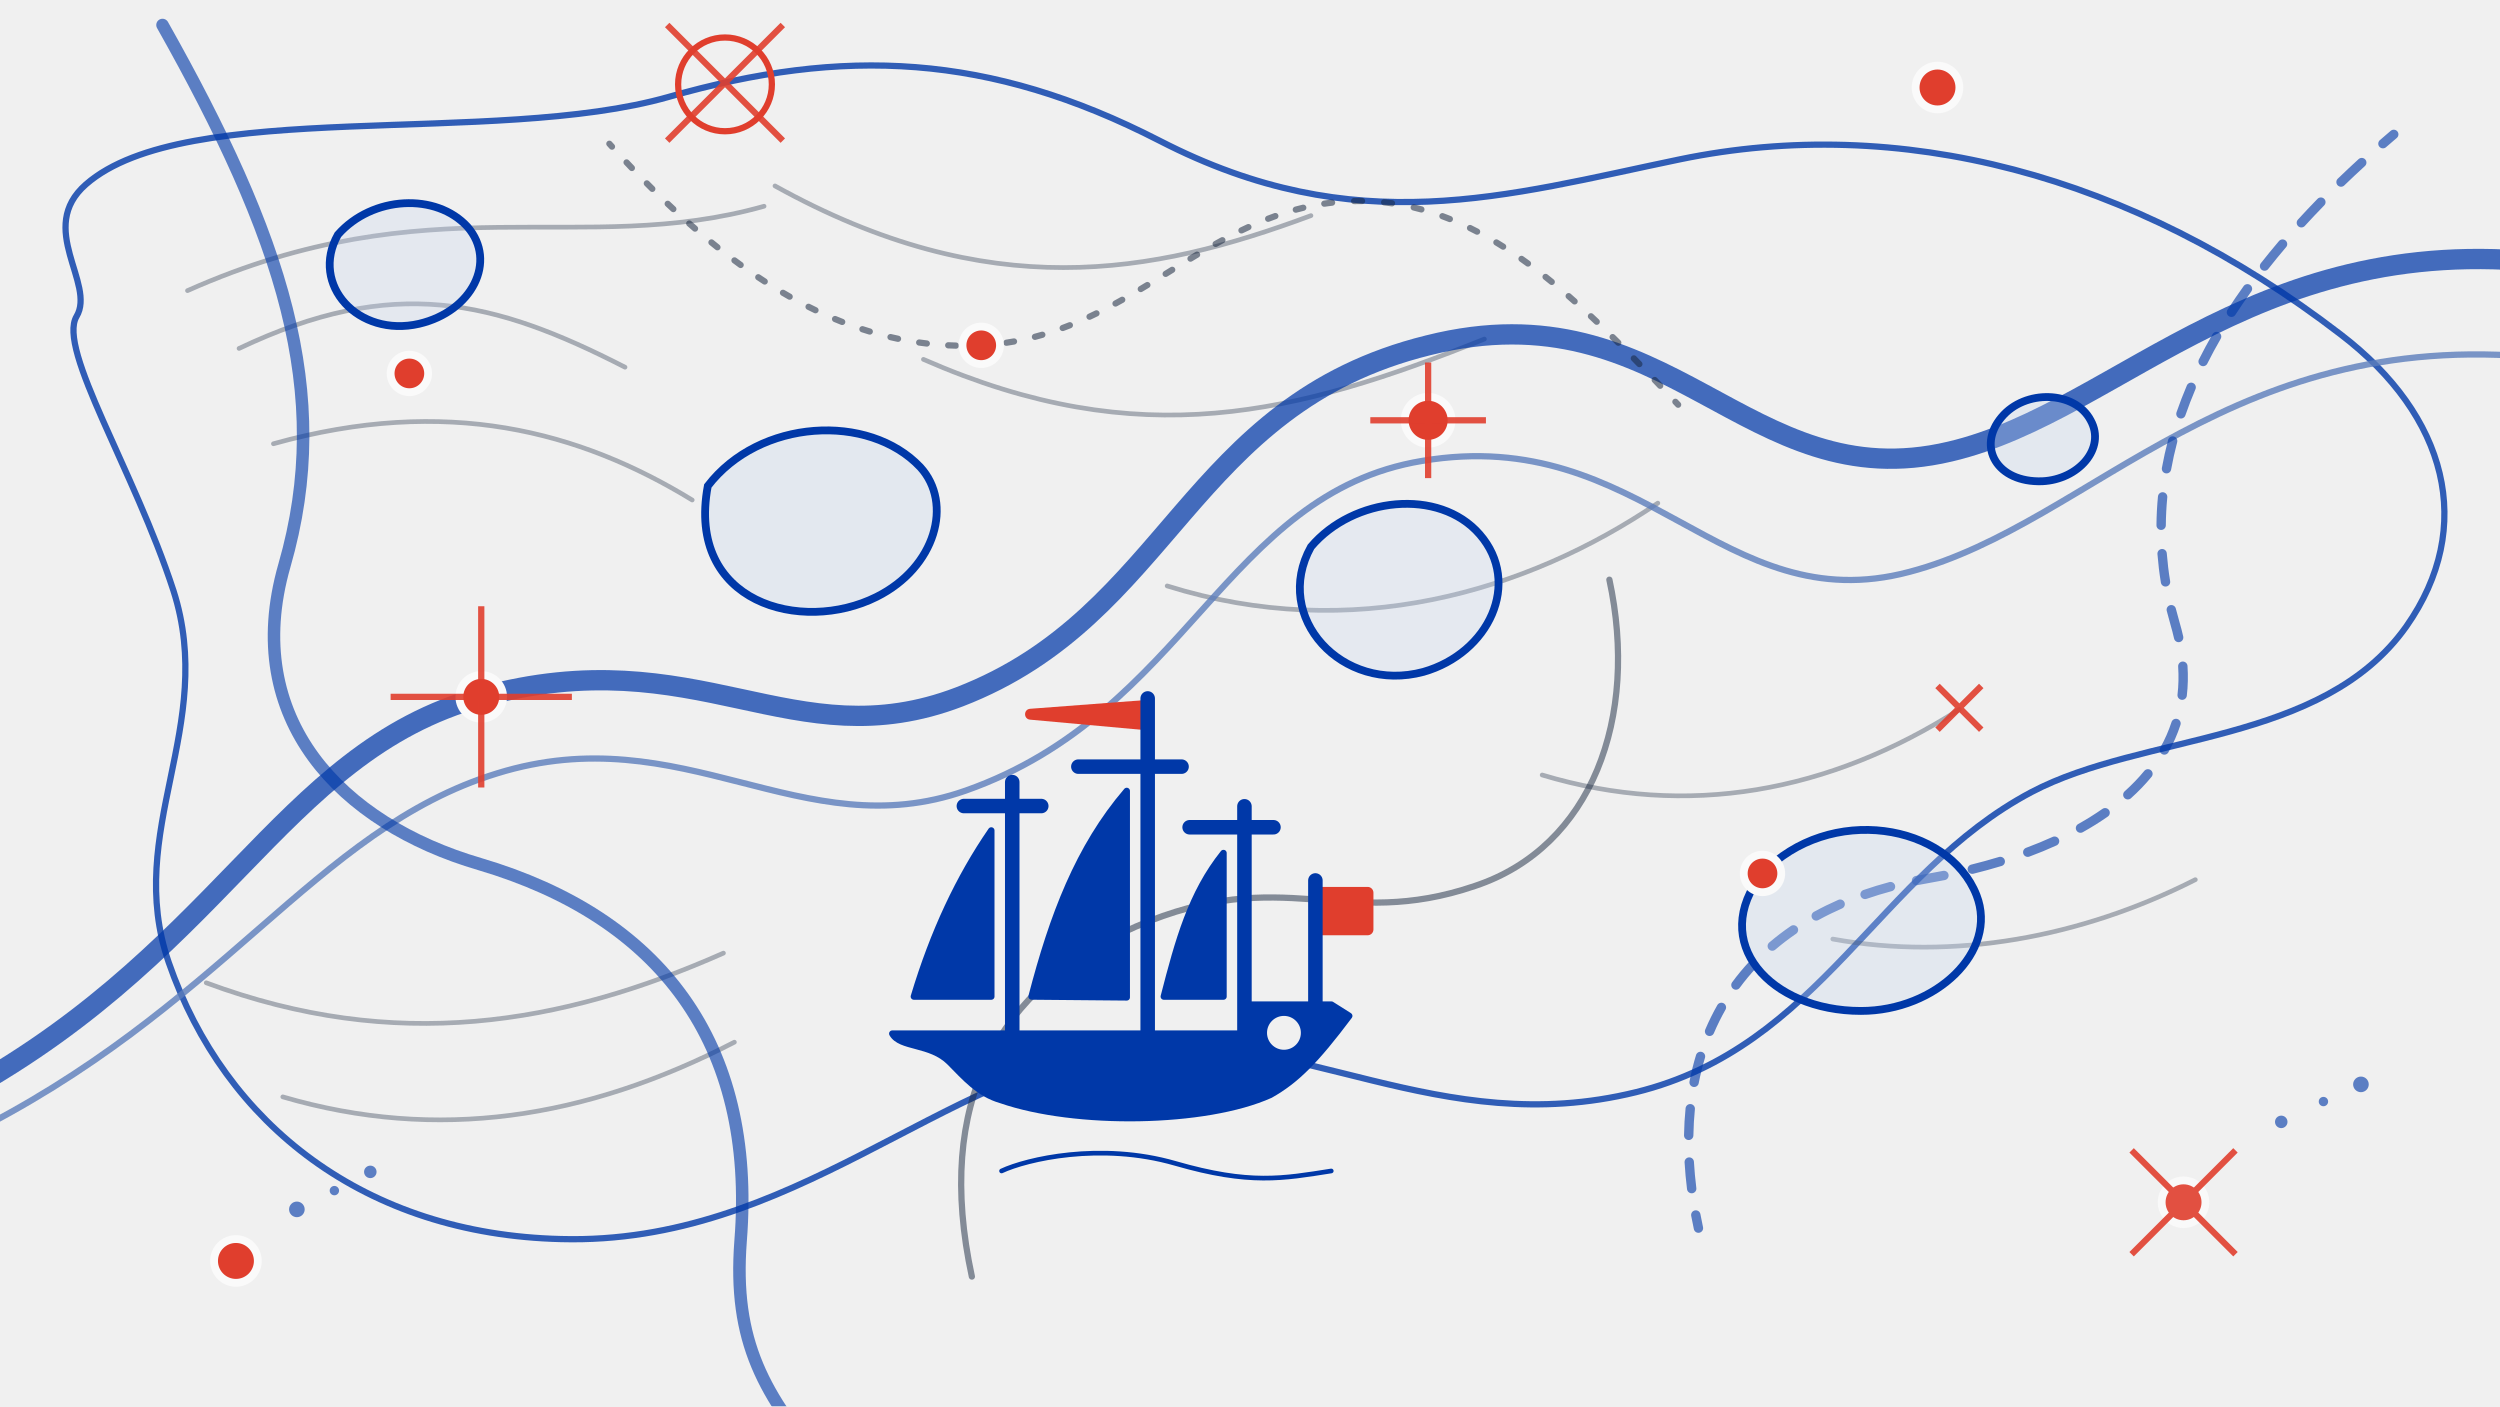
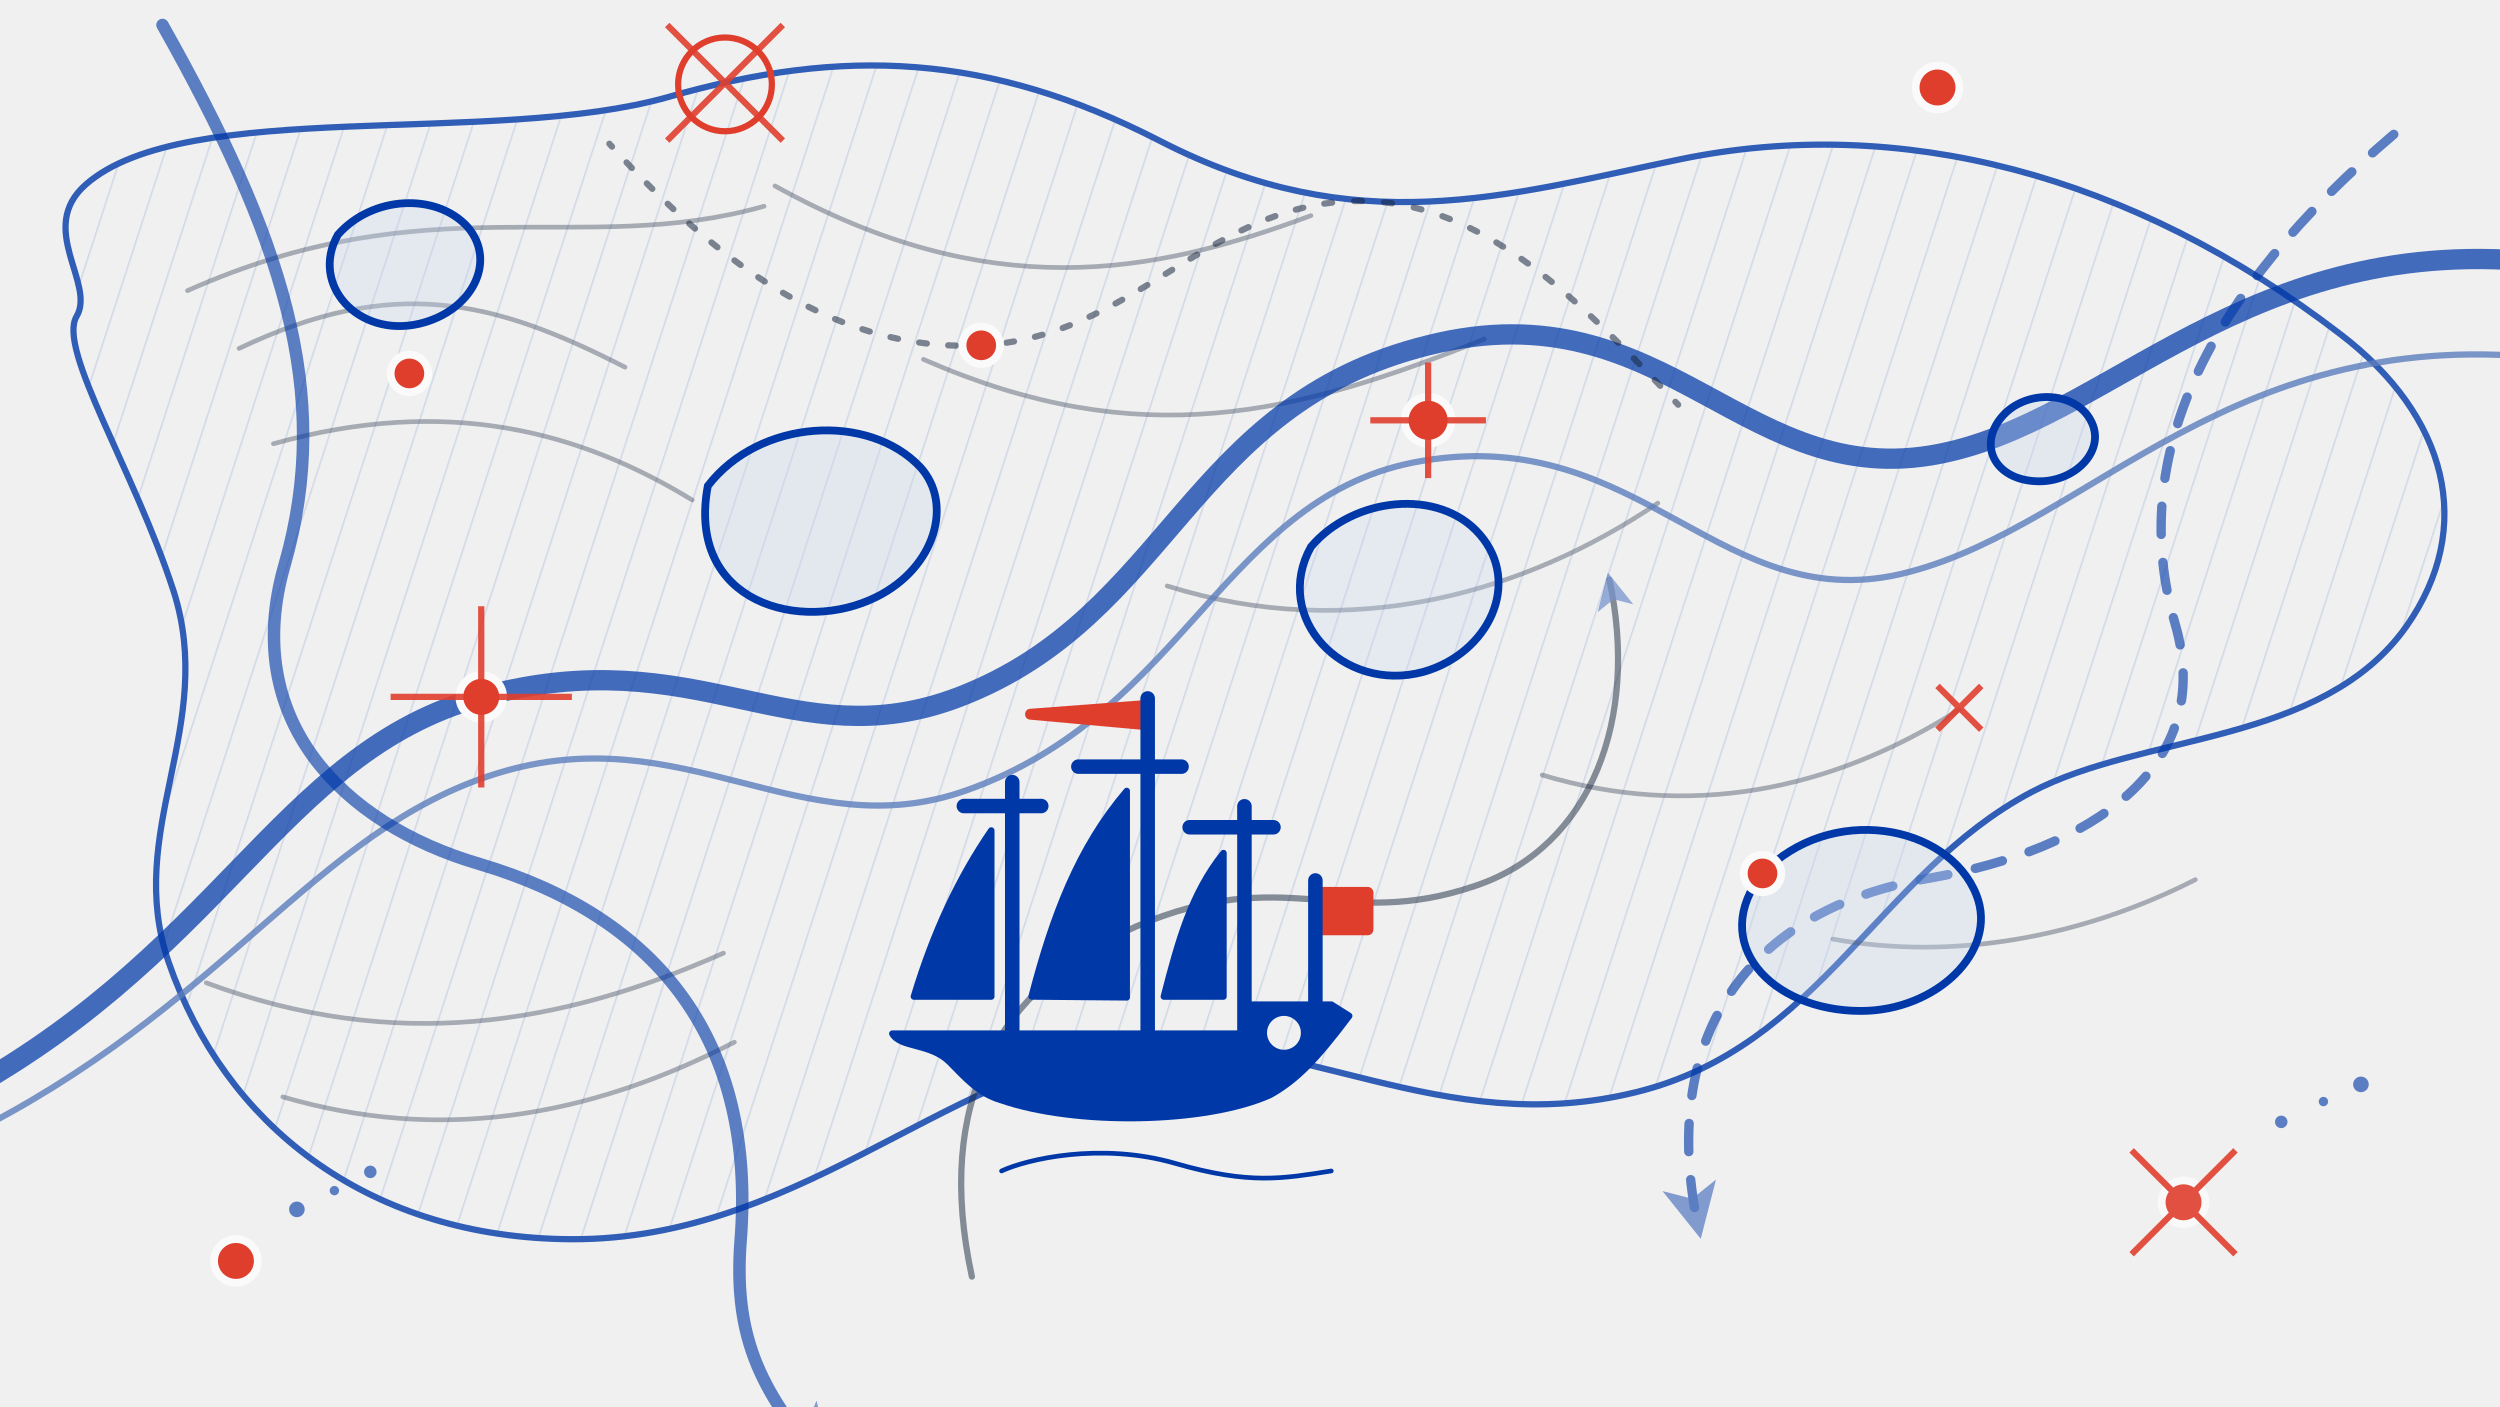
- <svg xmlns="http://www.w3.org/2000/svg" width="1600" height="900" viewBox="0 0 1600 900" fill="none">
-   <g clip-path="url(#clip0_2059_2)">
-     <path opacity="0.8" d="M55 118C119 62 316 94 428 62C540 30 633 34 742 90C868 155 964 125 1075 102C1215 73 1364 111 1498 214C1566 266 1585 337 1540 401C1486 477 1372 469 1300 507C1202 559 1165 670 1047 699C921 730 831 657.5 722 670.5C603 685.5 507 797 359 793C234 790 144 720 108 616C79 532 139 465 111 378C86 301 36.5 223.5 49 202.5C61.5 181.5 23 146 55 118Z" stroke-width="4" stroke="#0038A8" />
-     <path opacity="0.34" d="M120 186C275 117 372 165 489 132M153 223C252 176 316 192 400 235M175 284C286 253 371 276 443 320M132 629C253 674 359 656 463 610M181 702C280 731 375 716 470 667M496 119C633 195 737 176 839 138M591 230C730 291 830 265 950 217M747 375C865 412 977 379 1061 322M987 496C1080 524 1171 507 1254 454M1173 601C1250 615 1332 600 1405 563" stroke-width="3" stroke-linecap="round" stroke="#16253D" />
-     <path opacity="0.72" d="M-40 708C142 615 177 482 308 446C447 408 507 487 614 446C749 394 760 259 914 221C1069 182 1117 320 1248 289C1359 263 1449 139 1650 171" stroke-width="13" stroke-linecap="round" stroke-linejoin="round" stroke="#0038A8" />
-     <path opacity="0.8" d="M-24 728C143 646 201 531 318 495C437 458 513 543 618 506C760 456 784 316 910 295C1052 271 1102 398 1222 366C1340 335 1429 205 1636 230" stroke-width="4" stroke-linecap="round" stroke-linejoin="round" stroke="#5B7DBB" />
-     <path opacity="0.62" d="M104 16C180 151 214 251 182 362C154 460 218 527 307 553C422 587 484 667 474 794C469 859 489 893 529 940" stroke-width="8" stroke-linecap="round" stroke-linejoin="round" stroke="#0038A8" />
-     <path opacity="0.62" d="M1532 86C1529.67 87.984 1527.36 89.968 1525.08 91.954M1087 786C1086.39 783.178 1085.83 780.376 1085.31 777.595M1082.68 760.715C1081.96 754.949 1081.44 749.283 1081.12 743.718M1080.77 726.624C1080.87 720.816 1081.2 715.133 1081.75 709.579M1084.23 692.692C1085.33 687.011 1086.7 681.483 1088.32 676.113M1094.13 660.05C1096.38 654.766 1098.9 649.661 1101.7 644.742M1110.99 630.42C1114.36 625.846 1118 621.466 1121.9 617.287M1134.25 605.497C1138.53 601.847 1143.05 598.39 1147.82 595.13M1162.37 586.198C1167.27 583.505 1172.38 580.99 1177.7 578.657M1193.63 572.428C1198.89 570.605 1204.33 568.94 1209.93 567.438M1226.57 563.556C1229.35 563.001 1232.16 562.482 1235 562C1238.06 561.465 1241.11 560.898 1244.13 560.301M1262.26 556.275C1268.35 554.767 1274.33 553.124 1280.17 551.345M1297.76 545.412C1303.67 543.214 1309.4 540.86 1314.92 538.349M1331.52 529.989C1337.05 526.899 1342.31 523.62 1347.27 520.153M1361.81 508.646C1366.51 504.415 1370.82 499.956 1374.68 495.265M1385.18 479.989C1388.21 474.587 1390.71 468.93 1392.64 463.018M1396.58 444.908C1397.28 438.954 1397.43 432.778 1397.01 426.377M1394.33 407.998C1393.67 405.041 1392.89 402.042 1392 399C1391.14 396.071 1390.35 393.142 1389.62 390.214M1385.93 372.4C1384.94 366.379 1384.22 360.361 1383.75 354.347M1383.13 336.175C1383.18 330.116 1383.5 324.063 1384.08 318.014M1386.56 299.993C1387.63 294.072 1388.94 288.156 1390.5 282.245M1395.8 264.854C1397.76 259.19 1399.94 253.532 1402.34 247.88M1410 231.361C1412.67 226.025 1415.55 220.694 1418.62 215.369M1428.12 199.851C1431.37 194.84 1434.79 189.834 1438.38 184.834M1449.31 170.295C1453 165.598 1456.84 160.905 1460.83 156.218M1472.88 142.568C1476.9 138.16 1481.06 133.757 1485.35 129.359M1498.26 116.518C1502.56 112.358 1506.98 108.203 1511.52 104.053" stroke-width="6" stroke-linecap="round" stroke-linejoin="round" stroke="#0038A8" />
-     <path opacity="0.54" d="M390 92C390.555 92.615 391.109 93.228 391.663 93.838M1074 259C1073.42 258.386 1072.84 257.773 1072.26 257.159M401.011 103.955C402.135 105.15 403.259 106.336 404.381 107.513M413.977 117.376C415.141 118.549 416.305 119.711 417.466 120.864M427.336 130.435C428.535 131.571 429.732 132.696 430.928 133.81M441.117 143.061C442.349 144.15 443.58 145.228 444.81 146.294M455.346 155.166C456.618 156.205 457.888 157.231 459.158 158.245M470.065 166.665C471.382 167.646 472.698 168.614 474.013 169.569M485.311 177.451C486.678 178.366 488.044 179.266 489.41 180.152M501.114 187.397C502.534 188.234 503.953 189.055 505.372 189.86M517.486 196.359C518.96 197.104 520.434 197.831 521.907 198.542M534.456 204.189C535.971 204.822 537.487 205.437 539.003 206.034M551.956 210.704C553.518 211.215 555.081 211.707 556.644 212.181M569.931 215.753C571.529 216.129 573.129 216.485 574.729 216.822M588.282 219.212C589.906 219.443 591.53 219.654 593.156 219.846M606.868 221C608.504 221.083 610.141 221.147 611.781 221.191M625.54 221.109C626.36 221.077 627.18 221.041 628 221C628.827 220.955 629.651 220.903 630.471 220.846M644.109 219.346C645.741 219.1 647.359 218.831 648.964 218.541M662.367 215.564C663.954 215.146 665.527 214.708 667.089 214.251M680.129 209.917C681.665 209.346 683.191 208.758 684.707 208.154M697.307 202.688C698.791 201.994 700.266 201.286 701.733 200.567M713.929 194.24C715.366 193.457 716.796 192.665 718.222 191.865M730.106 184.97C731.512 184.132 732.914 183.289 734.313 182.443M746.03 175.267C747.423 174.408 748.815 173.548 750.206 172.69M761.924 165.516C763.325 164.669 764.727 163.826 766.131 162.99M778.022 156.106C779.45 155.307 780.883 154.517 782.32 153.738M794.536 147.452C796.008 146.739 797.486 146.04 798.973 145.355M811.619 139.994C813.142 139.407 814.675 138.837 816.217 138.287M829.321 134.171C830.896 133.744 832.482 133.339 834.08 132.957M847.555 130.344C848.367 130.223 849.182 130.108 850 130C850.845 129.886 851.688 129.779 852.529 129.68M866.643 128.675C868.342 128.635 870.033 128.624 871.716 128.641M885.852 129.476C887.532 129.657 889.203 129.867 890.868 130.104M904.781 132.765C906.422 133.159 908.055 133.579 909.682 134.025M923.166 138.359C924.747 138.942 926.322 139.549 927.892 140.179M940.827 145.95C942.336 146.691 943.84 147.452 945.339 148.233M957.691 155.177C959.131 156.046 960.568 156.932 961.999 157.836M973.778 165.702C975.153 166.671 976.526 167.655 977.894 168.653M989.167 177.24C990.483 178.284 991.796 179.34 993.106 180.408M1003.95 189.546C1005.21 190.649 1006.48 191.762 1007.74 192.885M1018.22 202.431C1019.45 203.58 1020.67 204.737 1021.9 205.902M1032.09 215.749C1033.29 216.932 1034.49 218.121 1035.69 219.315M1045.66 229.377C1046.84 230.582 1048.02 231.791 1049.19 233.004M1059.02 243.21C1060.18 244.429 1061.35 245.651 1062.51 246.874" stroke-width="4" stroke-linecap="round" stroke-linejoin="round" stroke="#16253D" />
-     <path opacity="0.5" d="M622 817C598 706 638 632 727 593C822 552 859 596 944 567C1019 542 1049 459 1030 371" stroke-width="4" stroke-linecap="round" stroke-linejoin="round" stroke="#16253D" />
-     <path d="M453 311C486 268 556 264 589 299C610 322 599 363 561 382C513 406 439 386 453 311Z" fill="#C7D5EE" fill-opacity="0.3" stroke-width="5" stroke="#0038A8" />
-     <path d="M839 350C866 318 921 312 947 342C974 373 953 418 911 430C859 444 814 395 839 350Z" fill="#C7D5EE" fill-opacity="0.26" stroke-width="5" stroke="#0038A8" />
-     <path d="M1128 559C1171 514 1247 527 1265 573C1279 609 1239 647 1191 647C1133 647 1093 603 1128 559Z" fill="#C7D5EE" fill-opacity="0.3" stroke-width="5" stroke="#0038A8" />
-     <path d="M216.248 150.223C238.248 125.223 279.248 123.223 299.248 145.223C318.248 167.223 302.248 199.223 268.248 207.223C229.248 216.223 198.248 182.223 216.248 150.223Z" fill="#C7D5EE" fill-opacity="0.28" stroke-width="5" stroke="#0038A8" />
-     <path d="M1281 267C1296 249 1328 250 1338 269C1348 287 1330 307 1307 308C1278 309 1265 286 1281 267Z" fill="#C7D5EE" fill-opacity="0.3" stroke-width="5" stroke="#0038A8" />
-     <path d="M308 460C315.732 460 322 453.732 322 446C322 438.268 315.732 432 308 432C300.268 432 294 438.268 294 446C294 453.732 300.268 460 308 460Z" fill="#E03E2D" stroke-width="5" stroke="#FAFAFA" />
-     <path d="M628 233C634.627 233 640 227.627 640 221C640 214.373 634.627 209 628 209C621.373 209 616 214.373 616 221C616 227.627 621.373 233 628 233Z" fill="#E03E2D" stroke-width="5" stroke="#FAFAFA" />
-     <path d="M262 251C268.627 251 274 245.627 274 239C274 232.373 268.627 227 262 227C255.373 227 250 232.373 250 239C250 245.627 255.373 251 262 251Z" fill="#E03E2D" stroke-width="5" stroke="#FAFAFA" />
-     <path d="M914 284C922.284 284 929 277.284 929 269C929 260.716 922.284 254 914 254C905.716 254 899 260.716 899 269C899 277.284 905.716 284 914 284Z" fill="#E03E2D" stroke-width="5" stroke="#FAFAFA" />
-     <path d="M1128 571C1134.63 571 1140 565.627 1140 559C1140 552.373 1134.63 547 1128 547C1121.37 547 1116 552.373 1116 559C1116 565.627 1121.37 571 1128 571Z" fill="#E03E2D" stroke-width="5" stroke="#FAFAFA" />
-     <path d="M1240 70C1247.73 70 1254 63.732 1254 56C1254 48.268 1247.73 42 1240 42C1232.27 42 1226 48.268 1226 56C1226 63.732 1232.27 70 1240 70Z" fill="#E03E2D" stroke-width="5" stroke="#FAFAFA" />
-     <path d="M151 821C158.732 821 165 814.732 165 807C165 799.268 158.732 793 151 793C143.268 793 137 799.268 137 807C137 814.732 143.268 821 151 821Z" fill="#E03E2D" stroke-width="5" stroke="#FAFAFA" />
-     <g opacity="0.9">
-       <path d="M250 446H308M308 446H366M308 446V388M308 446V504" stroke-width="4" stroke="#E03E2D" />
-       <path d="M1397.47 783.468C1405.2 783.468 1411.47 777.2 1411.47 769.468C1411.47 761.736 1405.2 755.468 1397.47 755.468C1389.74 755.468 1383.47 761.736 1383.47 769.468C1383.47 777.2 1389.74 783.468 1397.47 783.468Z" fill="#E03E2D" stroke-width="5" stroke="#FAFAFA" />
-       <path d="M1364.23 802.702L1397.47 769.468M1397.47 769.468L1430.7 736.234M1397.47 769.468L1364.23 736.234M1397.47 769.468L1430.7 802.702" stroke-width="4" stroke="#E03E2D" />
-       <path d="M877 269H914M914 269H951M914 269V232M914 269V306" stroke-width="4" stroke="#E03E2D" />
-       <path d="M1240 439L1254 453M1254 453L1268 467M1254 453L1268 439M1254 453L1240 467" stroke-width="4" stroke="#E03E2D" />
-       <path d="M427 16L464 53M464 53L501 90M464 53L501 16M464 53L427 90" stroke-width="4" stroke="#E03E2D" />
-     </g>
-     <g opacity="0.62">
-       <path d="M190 779C192.761 779 195 776.761 195 774C195 771.239 192.761 769 190 769C187.239 769 185 771.239 185 774C185 776.761 187.239 779 190 779Z" fill="#0038A8" />
-       <path d="M214 765C215.657 765 217 763.657 217 762C217 760.343 215.657 759 214 759C212.343 759 211 760.343 211 762C211 763.657 212.343 765 214 765Z" fill="#0038A8" />
-       <path d="M237 754C239.209 754 241 752.209 241 750C241 747.791 239.209 746 237 746C234.791 746 233 747.791 233 750C233 752.209 234.791 754 237 754Z" fill="#0038A8" />
-       <path d="M1460 722C1462.21 722 1464 720.209 1464 718C1464 715.791 1462.21 714 1460 714C1457.79 714 1456 715.791 1456 718C1456 720.209 1457.79 722 1460 722Z" fill="#0038A8" />
-       <path d="M1487 708C1488.66 708 1490 706.657 1490 705C1490 703.343 1488.66 702 1487 702C1485.34 702 1484 703.343 1484 705C1484 706.657 1485.34 708 1487 708Z" fill="#0038A8" />
-       <path d="M1511 699C1513.76 699 1516 696.761 1516 694C1516 691.239 1513.76 689 1511 689C1508.24 689 1506 691.239 1506 694C1506 696.761 1508.24 699 1511 699Z" fill="#0038A8" />
-     </g>
-     <path d="M733.89 447.971L659.282 453.623C655.011 453.946 654.964 460.194 659.23 460.582L733.89 467.369V447.971Z" fill="#E03E2D" />
-     <path d="M837.721 571.333C837.721 569.281 839.384 567.618 841.436 567.618H875.285C877.337 567.618 879 569.281 879 571.333V594.862C879 596.914 877.337 598.578 875.285 598.578H841.436C839.384 598.578 837.721 596.914 837.721 594.862V571.333Z" fill="#E03E2D" />
-     <path d="M796.441 670.816V516.019M734.522 670.816V447M647.836 670.816V500.539M841.849 650.177V563.49" stroke-width="9.288" stroke-linecap="round" stroke-linejoin="round" stroke="#0038A8" />
-     <path d="M815.017 529.444H761.354M756.194 490.647H690.147M666.411 515.865H616.876" stroke-width="9.288" stroke-linecap="round" stroke-linejoin="round" stroke="#0038A8" />
-     <path d="M783.026 545.946V637.793H744.842C754.13 601.673 762.386 571.746 783.026 545.946Z" fill="#0038A8" stroke-width="4.128" stroke-linejoin="round" stroke="#0038A8" />
-     <path d="M721.106 506.214V638.308L660.219 637.755C673.635 586.155 690.147 542.333 721.106 506.214Z" fill="#0038A8" stroke-width="4.128" stroke-linejoin="round" stroke="#0038A8" />
-     <path d="M634.42 531.499V637.793H584.885C597.269 596.514 613.781 561.427 634.42 531.499Z" fill="#0038A8" stroke-width="4.128" stroke-linejoin="round" stroke="#0038A8" />
-     <path d="M798.311 640.898C797.347 640.989 796.564 641.745 796.455 642.725L794.595 659.464H571.065C570.334 659.464 569.657 659.852 569.286 660.482C568.915 661.112 568.905 661.892 569.26 662.531C570.86 665.41 573.492 667.182 576.421 668.454C579.317 669.711 582.769 670.585 586.201 671.497C593.223 673.362 600.597 675.498 606.34 681.242C615.843 690.744 624.934 701.676 639.991 705.999C664.03 714.348 697.032 718.175 729.141 717.609C761.254 717.043 792.793 712.079 813.8 702.626C813.856 702.6 813.912 702.573 813.965 702.543C830.862 693.038 843.457 680.369 865.172 651.415C865.518 650.954 865.655 650.37 865.551 649.803C865.447 649.237 865.111 648.74 864.625 648.432L853.2 641.209C852.87 641 852.487 640.888 852.096 640.888H798.506L798.311 640.898ZM821.724 650.177C827.708 650.177 832.56 655.029 832.56 661.013C832.56 666.998 827.709 671.849 821.724 671.849C815.74 671.849 810.889 666.998 810.889 661.013C810.889 655.029 815.74 650.178 821.724 650.177Z" fill="#0038A8" />
-     <circle cx="464" cy="54" r="30" stroke-width="4" stroke="#E03E2D" />
-     <path d="M641 749.417C656.942 741.938 704.3 730.721 752.127 744.556C799.953 758.391 821.053 754.278 852 749.417" stroke-width="3" stroke-linecap="round" stroke="#0038A8" />
+ <svg xmlns="http://www.w3.org/2000/svg" width="1600" height="900" viewBox="0 0 1600 900" fill="none" role="img" aria-labelledby="title desc">
+   <path opacity="0.8" fill="url(#hatch)" d="M55 118C119 62 316 94 428 62C540 30 633 34 742 90C868 155 964 125 1075 102C1215 73 1364 111 1498 214C1566 266 1585 337 1540 401C1486 477 1372 469 1300 507C1202 559 1165 670 1047 699C921 730 831 657.5 722 670.5C603 685.5 507 797 359 793C234 790 144 720 108 616C79 532 139 465 111 378C86 301 36.5 223.5 49 202.5C61.5 181.5 23 146 55 118Z" stroke-width="4" stroke="#0038A8" />
+   <path opacity="0.34" d="M120 186C275 117 372 165 489 132M153 223C252 176 316 192 400 235M175 284C286 253 371 276 443 320M132 629C253 674 359 656 463 610M181 702C280 731 375 716 470 667M496 119C633 195 737 176 839 138M591 230C730 291 830 265 950 217M747 375C865 412 977 379 1061 322M987 496C1080 524 1171 507 1254 454M1173 601C1250 615 1332 600 1405 563" stroke-width="3" stroke-linecap="round" stroke="#16253D" />
+   <path opacity="0.72" d="M-40 708C142 615 177 482 308 446C447 408 507 487 614 446C749 394 760 259 914 221C1069 182 1117 320 1248 289C1359 263 1449 139 1650 171" stroke-width="13" stroke-linecap="round" stroke-linejoin="round" stroke="#0038A8" />
+   <path opacity="0.8" d="M-24 728C143 646 201 531 318 495C437 458 513 543 618 506C760 456 784 316 910 295C1052 271 1102 398 1222 366C1340 335 1429 205 1636 230" stroke-width="4" stroke-linecap="round" stroke-linejoin="round" stroke="#5B7DBB" />
+   <path opacity="0.62" d="M104 16C180 151 214 251 182 362C154 460 218 527 307 553C422 587 484 667 474 794C469 859 489 893 529 940" stroke-width="8" stroke-linecap="round" stroke-linejoin="round" stroke="#0038A8" marker-end="url(#arrow)" />
+   <path opacity="0.62" d="M1532 86C1412 188 1361 293 1392 399C1419 491 1338 544 1235 562C1117 582 1061 665 1087 786" stroke-width="6" stroke-linecap="round" stroke-linejoin="round" stroke="#0038A8" stroke-dasharray="18 18" marker-end="url(#arrow)" />
+   <path opacity="0.54" d="M390 92C390.555 92.615 391.109 93.228 391.663 93.838M1074 259C1073.42 258.386 1072.84 257.773 1072.26 257.159M401.011 103.955C402.135 105.15 403.259 106.336 404.381 107.513M413.977 117.376C415.141 118.549 416.305 119.711 417.466 120.864M427.336 130.435C428.535 131.571 429.732 132.696 430.928 133.81M441.117 143.061C442.349 144.15 443.58 145.228 444.81 146.294M455.346 155.166C456.618 156.205 457.888 157.231 459.158 158.245M470.065 166.665C471.382 167.646 472.698 168.614 474.013 169.569M485.311 177.451C486.678 178.366 488.044 179.266 489.41 180.152M501.114 187.397C502.534 188.234 503.953 189.055 505.372 189.86M517.486 196.359C518.96 197.104 520.434 197.831 521.907 198.542M534.456 204.189C535.971 204.822 537.487 205.437 539.003 206.034M551.956 210.704C553.518 211.215 555.081 211.707 556.644 212.181M569.931 215.753C571.529 216.129 573.129 216.485 574.729 216.822M588.282 219.212C589.906 219.443 591.53 219.654 593.156 219.846M606.868 221C608.504 221.083 610.141 221.147 611.781 221.191M625.54 221.109C626.36 221.077 627.18 221.041 628 221C628.827 220.955 629.651 220.903 630.471 220.846M644.109 219.346C645.741 219.1 647.359 218.831 648.964 218.541M662.367 215.564C663.954 215.146 665.527 214.708 667.089 214.251M680.129 209.917C681.665 209.346 683.191 208.758 684.707 208.154M697.307 202.688C698.791 201.994 700.266 201.286 701.733 200.567M713.929 194.24C715.366 193.457 716.796 192.665 718.222 191.865M730.106 184.97C731.512 184.132 732.914 183.289 734.313 182.443M746.03 175.267C747.423 174.408 748.815 173.548 750.206 172.69M761.924 165.516C763.325 164.669 764.727 163.826 766.131 162.99M778.022 156.106C779.45 155.307 780.883 154.517 782.32 153.738M794.536 147.452C796.008 146.739 797.486 146.04 798.973 145.355M811.619 139.994C813.142 139.407 814.675 138.837 816.217 138.287M829.321 134.171C830.896 133.744 832.482 133.339 834.08 132.957M847.555 130.344C848.367 130.223 849.182 130.108 850 130C850.845 129.886 851.688 129.779 852.529 129.68M866.643 128.675C868.342 128.635 870.033 128.624 871.716 128.641M885.852 129.476C887.532 129.657 889.203 129.867 890.868 130.104M904.781 132.765C906.422 133.159 908.055 133.579 909.682 134.025M923.166 138.359C924.747 138.942 926.322 139.549 927.892 140.179M940.827 145.95C942.336 146.691 943.84 147.452 945.339 148.233M957.691 155.177C959.131 156.046 960.568 156.932 961.999 157.836M973.778 165.702C975.153 166.671 976.526 167.655 977.894 168.653M989.167 177.24C990.483 178.284 991.796 179.34 993.106 180.408M1003.95 189.546C1005.21 190.649 1006.48 191.762 1007.74 192.885M1018.22 202.431C1019.45 203.58 1020.67 204.737 1021.9 205.902M1032.09 215.749C1033.29 216.932 1034.49 218.121 1035.69 219.315M1045.66 229.377C1046.84 230.582 1048.02 231.791 1049.19 233.004M1059.02 243.21C1060.18 244.429 1061.35 245.651 1062.51 246.874" stroke-width="4" stroke-linecap="round" stroke-linejoin="round" stroke="#16253D" />
+   <path opacity="0.5" d="M622 817C598 706 638 632 727 593C822 552 859 596 944 567C1019 542 1049 459 1030 371" stroke-width="4" stroke-linecap="round" stroke-linejoin="round" stroke="#16253D" marker-end="url(#arrow)" />
+   <path d="M453 311C486 268 556 264 589 299C610 322 599 363 561 382C513 406 439 386 453 311Z" fill="#C7D5EE" fill-opacity="0.3" stroke-width="5" stroke="#0038A8" />
+   <path d="M839 350C866 318 921 312 947 342C974 373 953 418 911 430C859 444 814 395 839 350Z" fill="#C7D5EE" fill-opacity="0.26" stroke-width="5" stroke="#0038A8" />
+   <path d="M1128 559C1171 514 1247 527 1265 573C1279 609 1239 647 1191 647C1133 647 1093 603 1128 559Z" fill="#C7D5EE" fill-opacity="0.3" stroke-width="5" stroke="#0038A8" />
+   <path d="M216.248 150.223C238.248 125.223 279.248 123.223 299.248 145.223C318.248 167.223 302.248 199.223 268.248 207.223C229.248 216.223 198.248 182.223 216.248 150.223Z" fill="#C7D5EE" fill-opacity="0.28" stroke-width="5" stroke="#0038A8" />
+   <path d="M1281 267C1296 249 1328 250 1338 269C1348 287 1330 307 1307 308C1278 309 1265 286 1281 267Z" fill="#C7D5EE" fill-opacity="0.3" stroke-width="5" stroke="#0038A8" />
+   <path d="M308 460C315.732 460 322 453.732 322 446C322 438.268 315.732 432 308 432C300.268 432 294 438.268 294 446C294 453.732 300.268 460 308 460Z" fill="#E03E2D" stroke-width="5" stroke="#FAFAFA" />
+   <path d="M628 233C634.627 233 640 227.627 640 221C640 214.373 634.627 209 628 209C621.373 209 616 214.373 616 221C616 227.627 621.373 233 628 233Z" fill="#E03E2D" stroke-width="5" stroke="#FAFAFA" />
+   <path d="M262 251C268.627 251 274 245.627 274 239C274 232.373 268.627 227 262 227C255.373 227 250 232.373 250 239C250 245.627 255.373 251 262 251Z" fill="#E03E2D" stroke-width="5" stroke="#FAFAFA" />
+   <path d="M914 284C922.284 284 929 277.284 929 269C929 260.716 922.284 254 914 254C905.716 254 899 260.716 899 269C899 277.284 905.716 284 914 284Z" fill="#E03E2D" stroke-width="5" stroke="#FAFAFA" />
+   <path d="M1128 571C1134.63 571 1140 565.627 1140 559C1140 552.373 1134.63 547 1128 547C1121.37 547 1116 552.373 1116 559C1116 565.627 1121.37 571 1128 571Z" fill="#E03E2D" stroke-width="5" stroke="#FAFAFA" />
+   <path d="M1240 70C1247.73 70 1254 63.732 1254 56C1254 48.268 1247.73 42 1240 42C1232.27 42 1226 48.268 1226 56C1226 63.732 1232.27 70 1240 70Z" fill="#E03E2D" stroke-width="5" stroke="#FAFAFA" />
+   <path d="M151 821C158.732 821 165 814.732 165 807C165 799.268 158.732 793 151 793C143.268 793 137 799.268 137 807C137 814.732 143.268 821 151 821Z" fill="#E03E2D" stroke-width="5" stroke="#FAFAFA" />
+   <g opacity="0.9">
+     <path d="M250 446H308M308 446H366M308 446V388M308 446V504" stroke-width="4" stroke="#E03E2D" />
+     <path d="M1397.47 783.468C1405.2 783.468 1411.47 777.2 1411.47 769.468C1411.47 761.736 1405.2 755.468 1397.47 755.468C1389.74 755.468 1383.47 761.736 1383.47 769.468C1383.47 777.2 1389.74 783.468 1397.47 783.468Z" fill="#E03E2D" stroke-width="5" stroke="#FAFAFA" />
+     <path d="M1364.23 802.702L1397.47 769.468M1397.47 769.468L1430.7 736.234M1397.47 769.468L1364.23 736.234M1397.47 769.468L1430.7 802.702" stroke-width="4" stroke="#E03E2D" />
+     <path d="M877 269H914M914 269H951M914 269V232M914 269V306" stroke-width="4" stroke="#E03E2D" />
+     <path d="M1240 439L1254 453M1254 453L1268 467M1254 453L1268 439M1254 453L1240 467" stroke-width="4" stroke="#E03E2D" />
+     <path d="M427 16L464 53M464 53L501 90M464 53L501 16M464 53L427 90" stroke-width="4" stroke="#E03E2D" />
  </g>
+   <g opacity="0.62">
+     <path d="M190 779C192.761 779 195 776.761 195 774C195 771.239 192.761 769 190 769C187.239 769 185 771.239 185 774C185 776.761 187.239 779 190 779Z" fill="#0038A8" />
+     <path d="M214 765C215.657 765 217 763.657 217 762C217 760.343 215.657 759 214 759C212.343 759 211 760.343 211 762C211 763.657 212.343 765 214 765Z" fill="#0038A8" />
+     <path d="M237 754C239.209 754 241 752.209 241 750C241 747.791 239.209 746 237 746C234.791 746 233 747.791 233 750C233 752.209 234.791 754 237 754Z" fill="#0038A8" />
+     <path d="M1460 722C1462.21 722 1464 720.209 1464 718C1464 715.791 1462.21 714 1460 714C1457.79 714 1456 715.791 1456 718C1456 720.209 1457.79 722 1460 722Z" fill="#0038A8" />
+     <path d="M1487 708C1488.66 708 1490 706.657 1490 705C1490 703.343 1488.66 702 1487 702C1485.34 702 1484 703.343 1484 705C1484 706.657 1485.34 708 1487 708Z" fill="#0038A8" />
+     <path d="M1511 699C1513.76 699 1516 696.761 1516 694C1516 691.239 1513.76 689 1511 689C1508.24 689 1506 691.239 1506 694C1506 696.761 1508.24 699 1511 699Z" fill="#0038A8" />
+   </g>
+   <path d="M733.89 447.971L659.282 453.623C655.011 453.946 654.964 460.194 659.23 460.582L733.89 467.369V447.971Z" fill="#E03E2D" />
+   <path d="M837.721 571.333C837.721 569.281 839.384 567.618 841.436 567.618H875.285C877.337 567.618 879 569.281 879 571.333V594.862C879 596.914 877.337 598.578 875.285 598.578H841.436C839.384 598.578 837.721 596.914 837.721 594.862V571.333Z" fill="#E03E2D" />
+   <path d="M796.441 670.816V516.019M734.522 670.816V447M647.836 670.816V500.539M841.849 650.177V563.49" stroke-width="9.288" stroke-linecap="round" stroke-linejoin="round" stroke="#0038A8" />
+   <path d="M815.017 529.444H761.354M756.194 490.647H690.147M666.411 515.865H616.876" stroke-width="9.288" stroke-linecap="round" stroke-linejoin="round" stroke="#0038A8" />
+   <path d="M783.026 545.946V637.793H744.842C754.13 601.673 762.386 571.746 783.026 545.946Z" fill="#0038A8" stroke-width="4.128" stroke-linejoin="round" stroke="#0038A8" />
+   <path d="M721.106 506.214V638.308L660.219 637.755C673.635 586.155 690.147 542.333 721.106 506.214Z" fill="#0038A8" stroke-width="4.128" stroke-linejoin="round" stroke="#0038A8" />
+   <path d="M634.42 531.499V637.793H584.885C597.269 596.514 613.781 561.427 634.42 531.499Z" fill="#0038A8" stroke-width="4.128" stroke-linejoin="round" stroke="#0038A8" />
+   <path d="M798.311 640.898C797.347 640.989 796.564 641.745 796.455 642.725L794.595 659.464H571.065C570.334 659.464 569.657 659.852 569.286 660.482C568.915 661.112 568.905 661.892 569.26 662.531C570.86 665.41 573.492 667.182 576.421 668.454C579.317 669.711 582.769 670.585 586.201 671.497C593.223 673.362 600.597 675.498 606.34 681.242C615.843 690.744 624.934 701.676 639.991 705.999C664.03 714.348 697.032 718.175 729.141 717.609C761.254 717.043 792.793 712.079 813.8 702.626C813.856 702.6 813.912 702.573 813.965 702.543C830.862 693.038 843.457 680.369 865.172 651.415C865.518 650.954 865.655 650.37 865.551 649.803C865.447 649.237 865.111 648.74 864.625 648.432L853.2 641.209C852.87 641 852.487 640.888 852.096 640.888H798.506L798.311 640.898ZM821.724 650.177C827.708 650.177 832.56 655.029 832.56 661.013C832.56 666.998 827.709 671.849 821.724 671.849C815.74 671.849 810.889 666.998 810.889 661.013C810.889 655.029 815.74 650.178 821.724 650.177Z" fill="#0038A8" />
+   <circle cx="464" cy="54" r="30" stroke-width="4" stroke="#E03E2D" />
+   <path d="M641 749.417C656.942 741.938 704.3 730.721 752.127 744.556C799.953 758.391 821.053 754.278 852 749.417" stroke-width="3" stroke-linecap="round" stroke="#0038A8" />
  <defs>
-     <clipPath id="clip0_2059_2">
-       <rect width="1600" height="900" fill="white" />
-     </clipPath>
+     <pattern id="hatch" width="26" height="26" patternUnits="userSpaceOnUse" patternTransform="rotate(18)">
+       <path d="M0 0V26" stroke="#0038A8" stroke-width="2" opacity=".16" />
+     </pattern>
+     <marker id="arrow" viewBox="0 0 12 12" refX="9" refY="6" markerWidth="7" markerHeight="7" orient="auto-start-reverse">
+       <path d="M1 1 11 6 1 11 3.5 6Z" fill="#0038A8" opacity=".75" />
+     </marker>
  </defs>
</svg>
